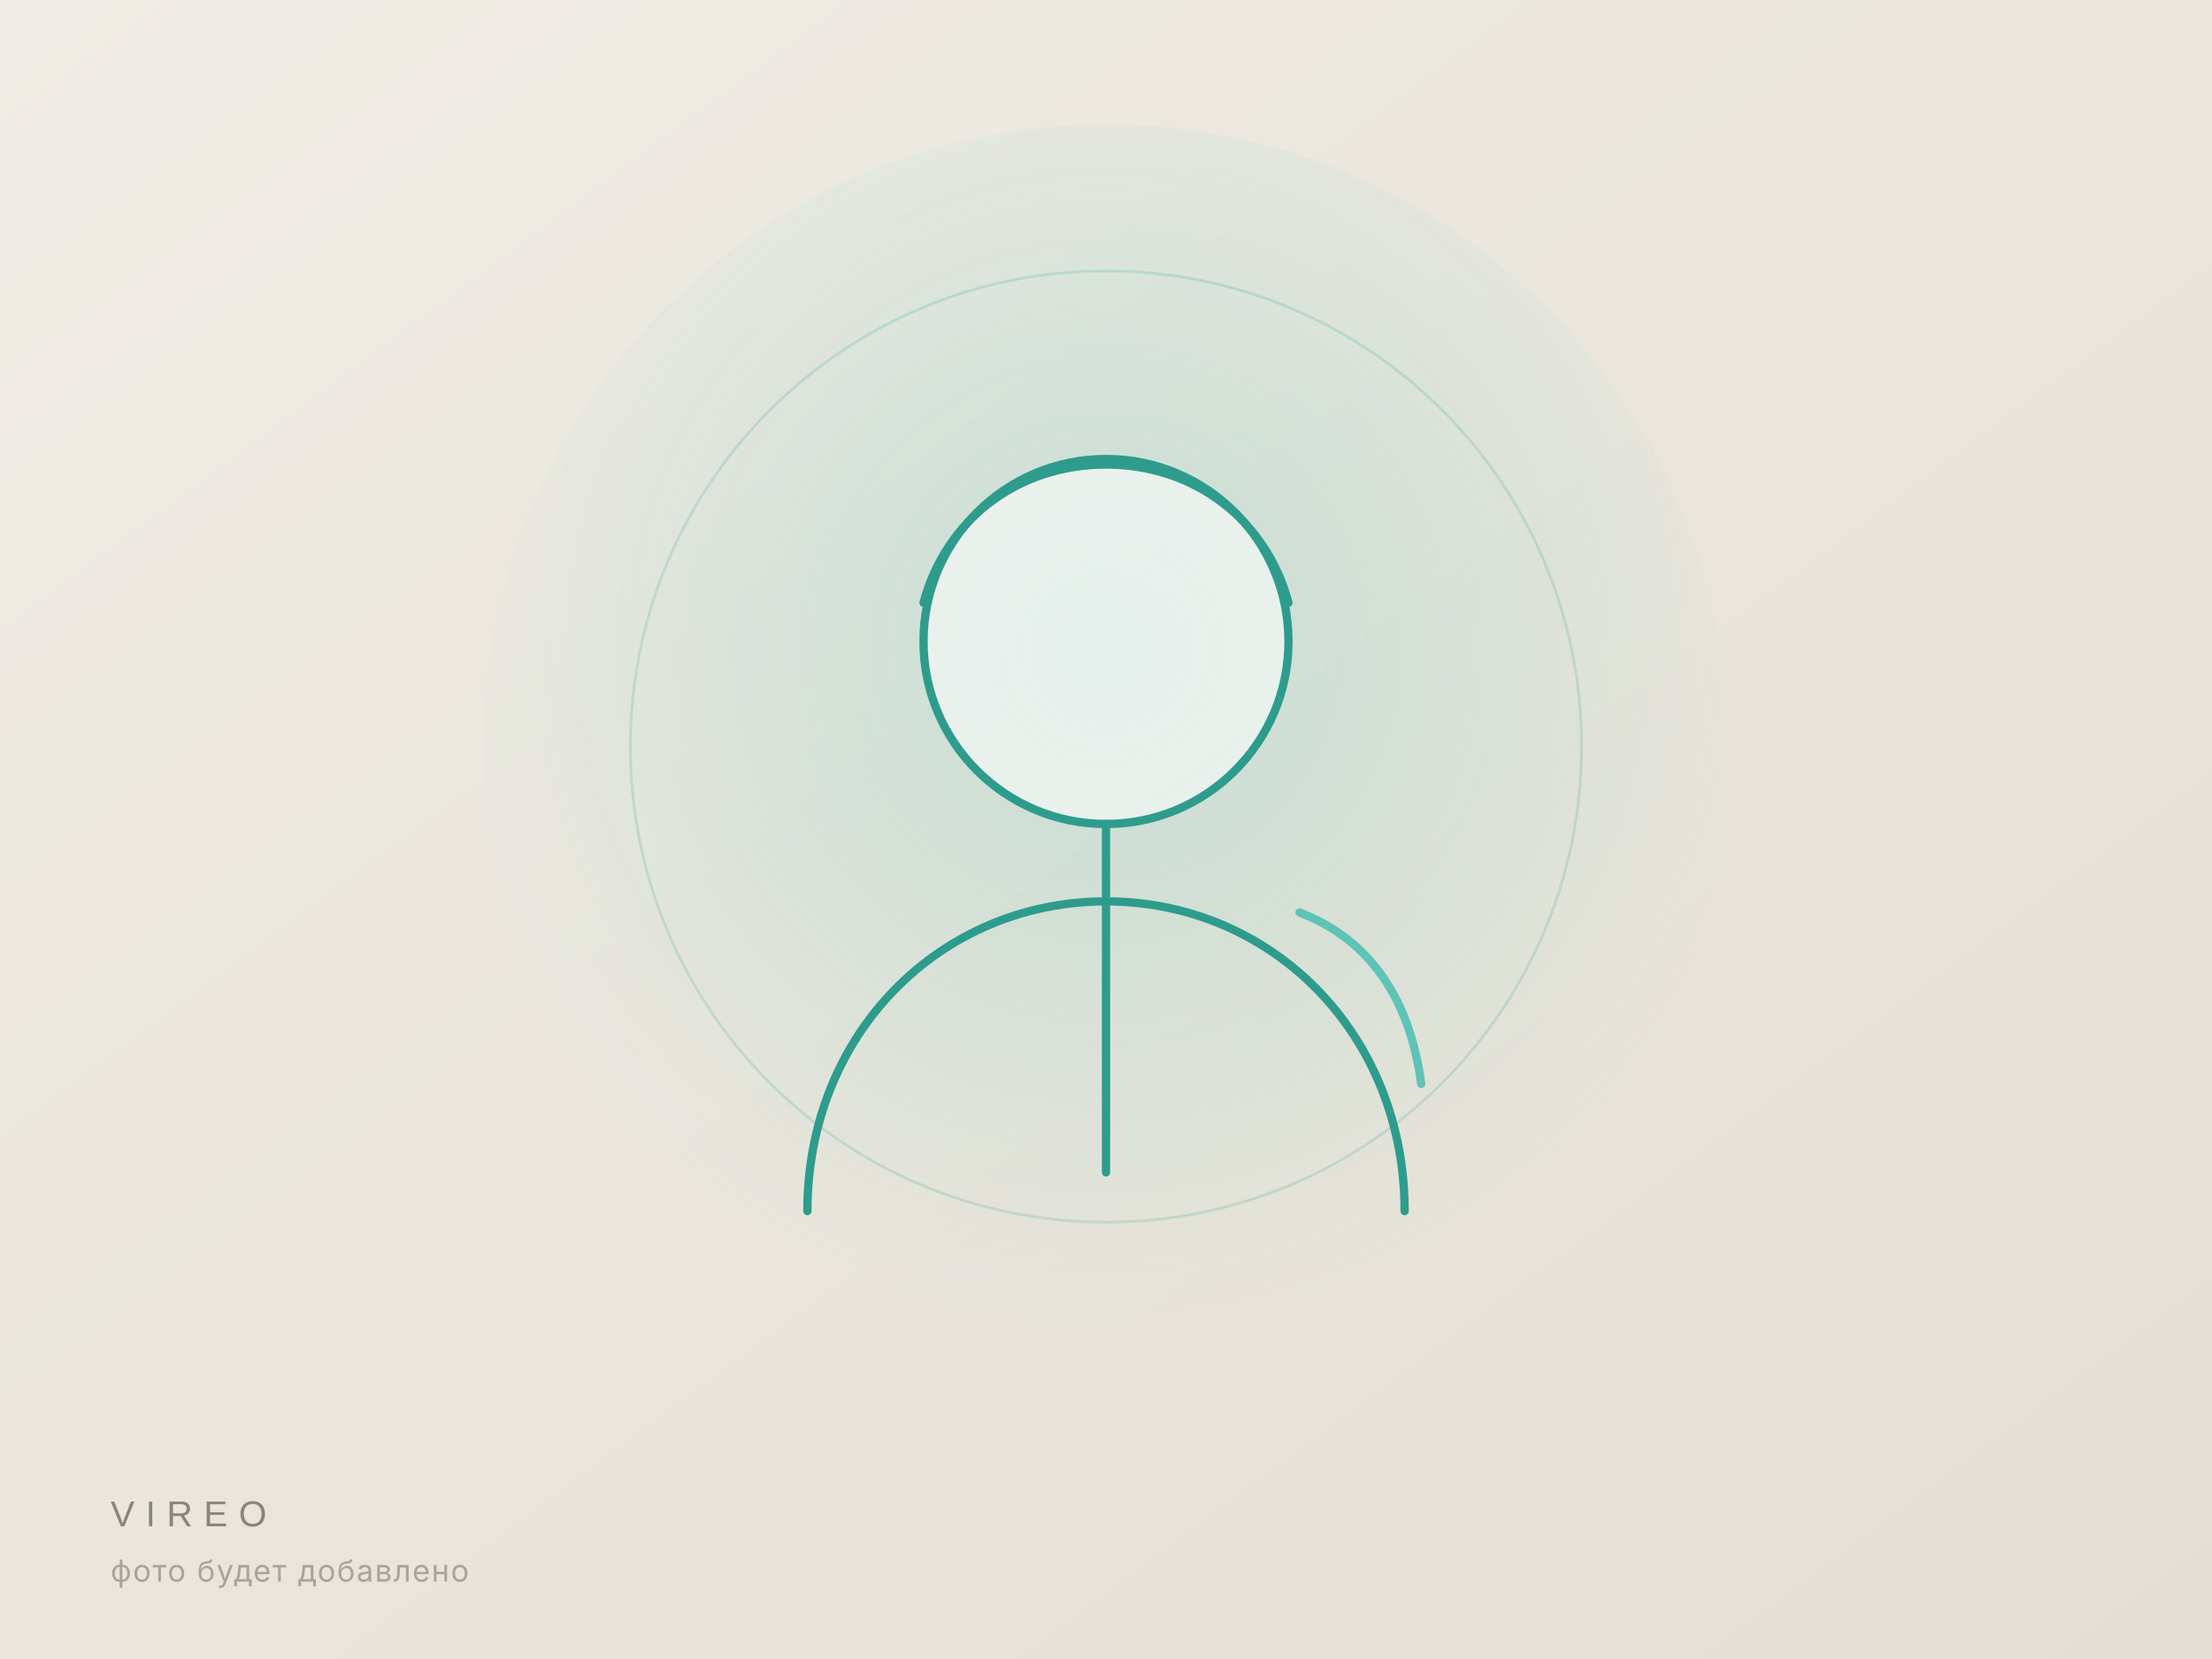
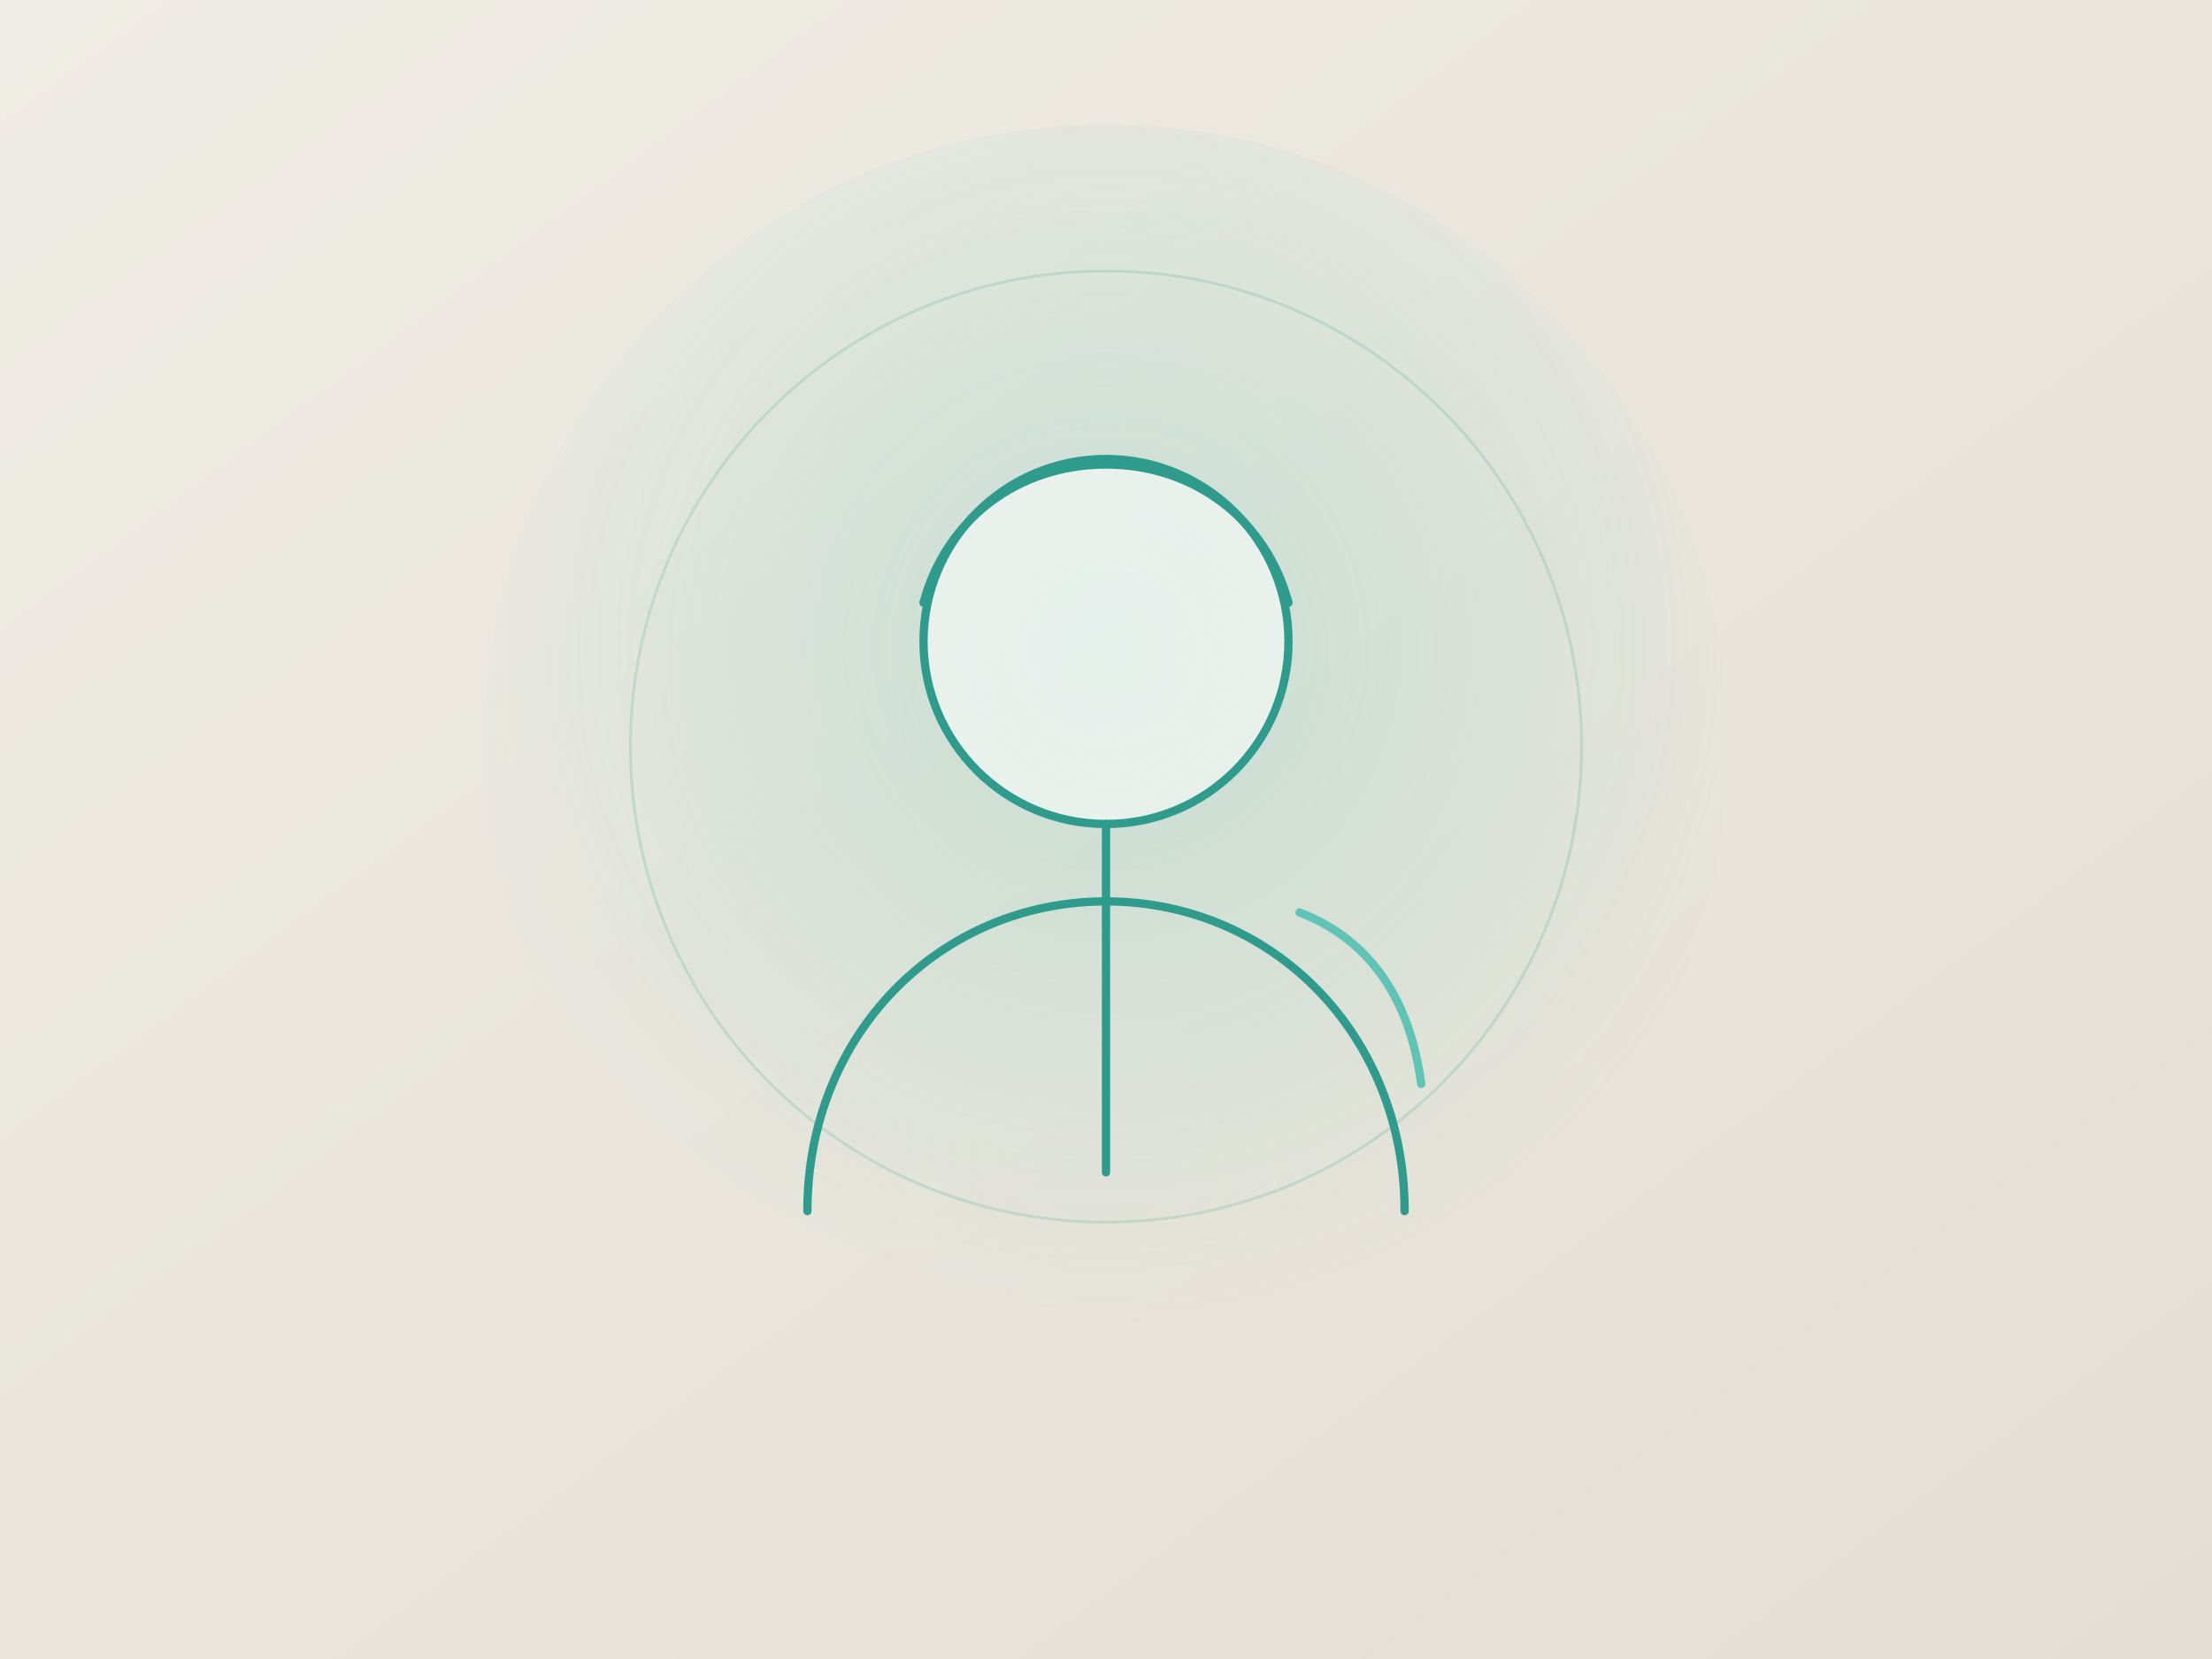
<svg xmlns="http://www.w3.org/2000/svg" viewBox="0 0 800 600">
  <defs>
    <linearGradient id="bgd" x1="0" y1="0" x2="1" y2="1">
      <stop offset="0" stop-color="#EFECE5" />
      <stop offset="1" stop-color="#E4DFD4" />
    </linearGradient>
    <radialGradient id="glowD" cx="50%" cy="42%" r="55%">
      <stop offset="0" stop-color="#5EC4B6" stop-opacity=".26" />
      <stop offset="1" stop-color="#5EC4B6" stop-opacity="0" />
    </radialGradient>
  </defs>
  <rect width="800" height="600" fill="url(#bgd)" />
  <circle cx="400" cy="270" r="225" fill="url(#glowD)" />
  <circle cx="400" cy="270" r="172" fill="none" stroke="#2E9C8D" stroke-opacity=".18" />
  <g stroke="#2E9C8D" stroke-width="3" fill="#FFFFFF" fill-opacity=".55" stroke-linejoin="round" stroke-linecap="round">
    <circle cx="400" cy="232" r="66" />
    <path d="M292 438c0-64 48-112 108-112s108 48 108 112" fill="none" />
    <path d="M334 218c8-30 34-50 66-50s58 20 66 50" fill="none" />
    <path d="M400 298v126" fill="none" />
  </g>
  <path d="M470 330c26 10 40 32 44 62" fill="none" stroke="#5EC4B6" stroke-width="3" stroke-linecap="round" />
-   <text x="40" y="552" font-family="Jost, Arial, sans-serif" font-size="13" letter-spacing="4" fill="#8A857B">VIREO</text>
-   <text x="40" y="572" font-family="Inter, Arial, sans-serif" font-size="11" letter-spacing=".5" fill="#A9A399">фото будет добавлено</text>
</svg>
